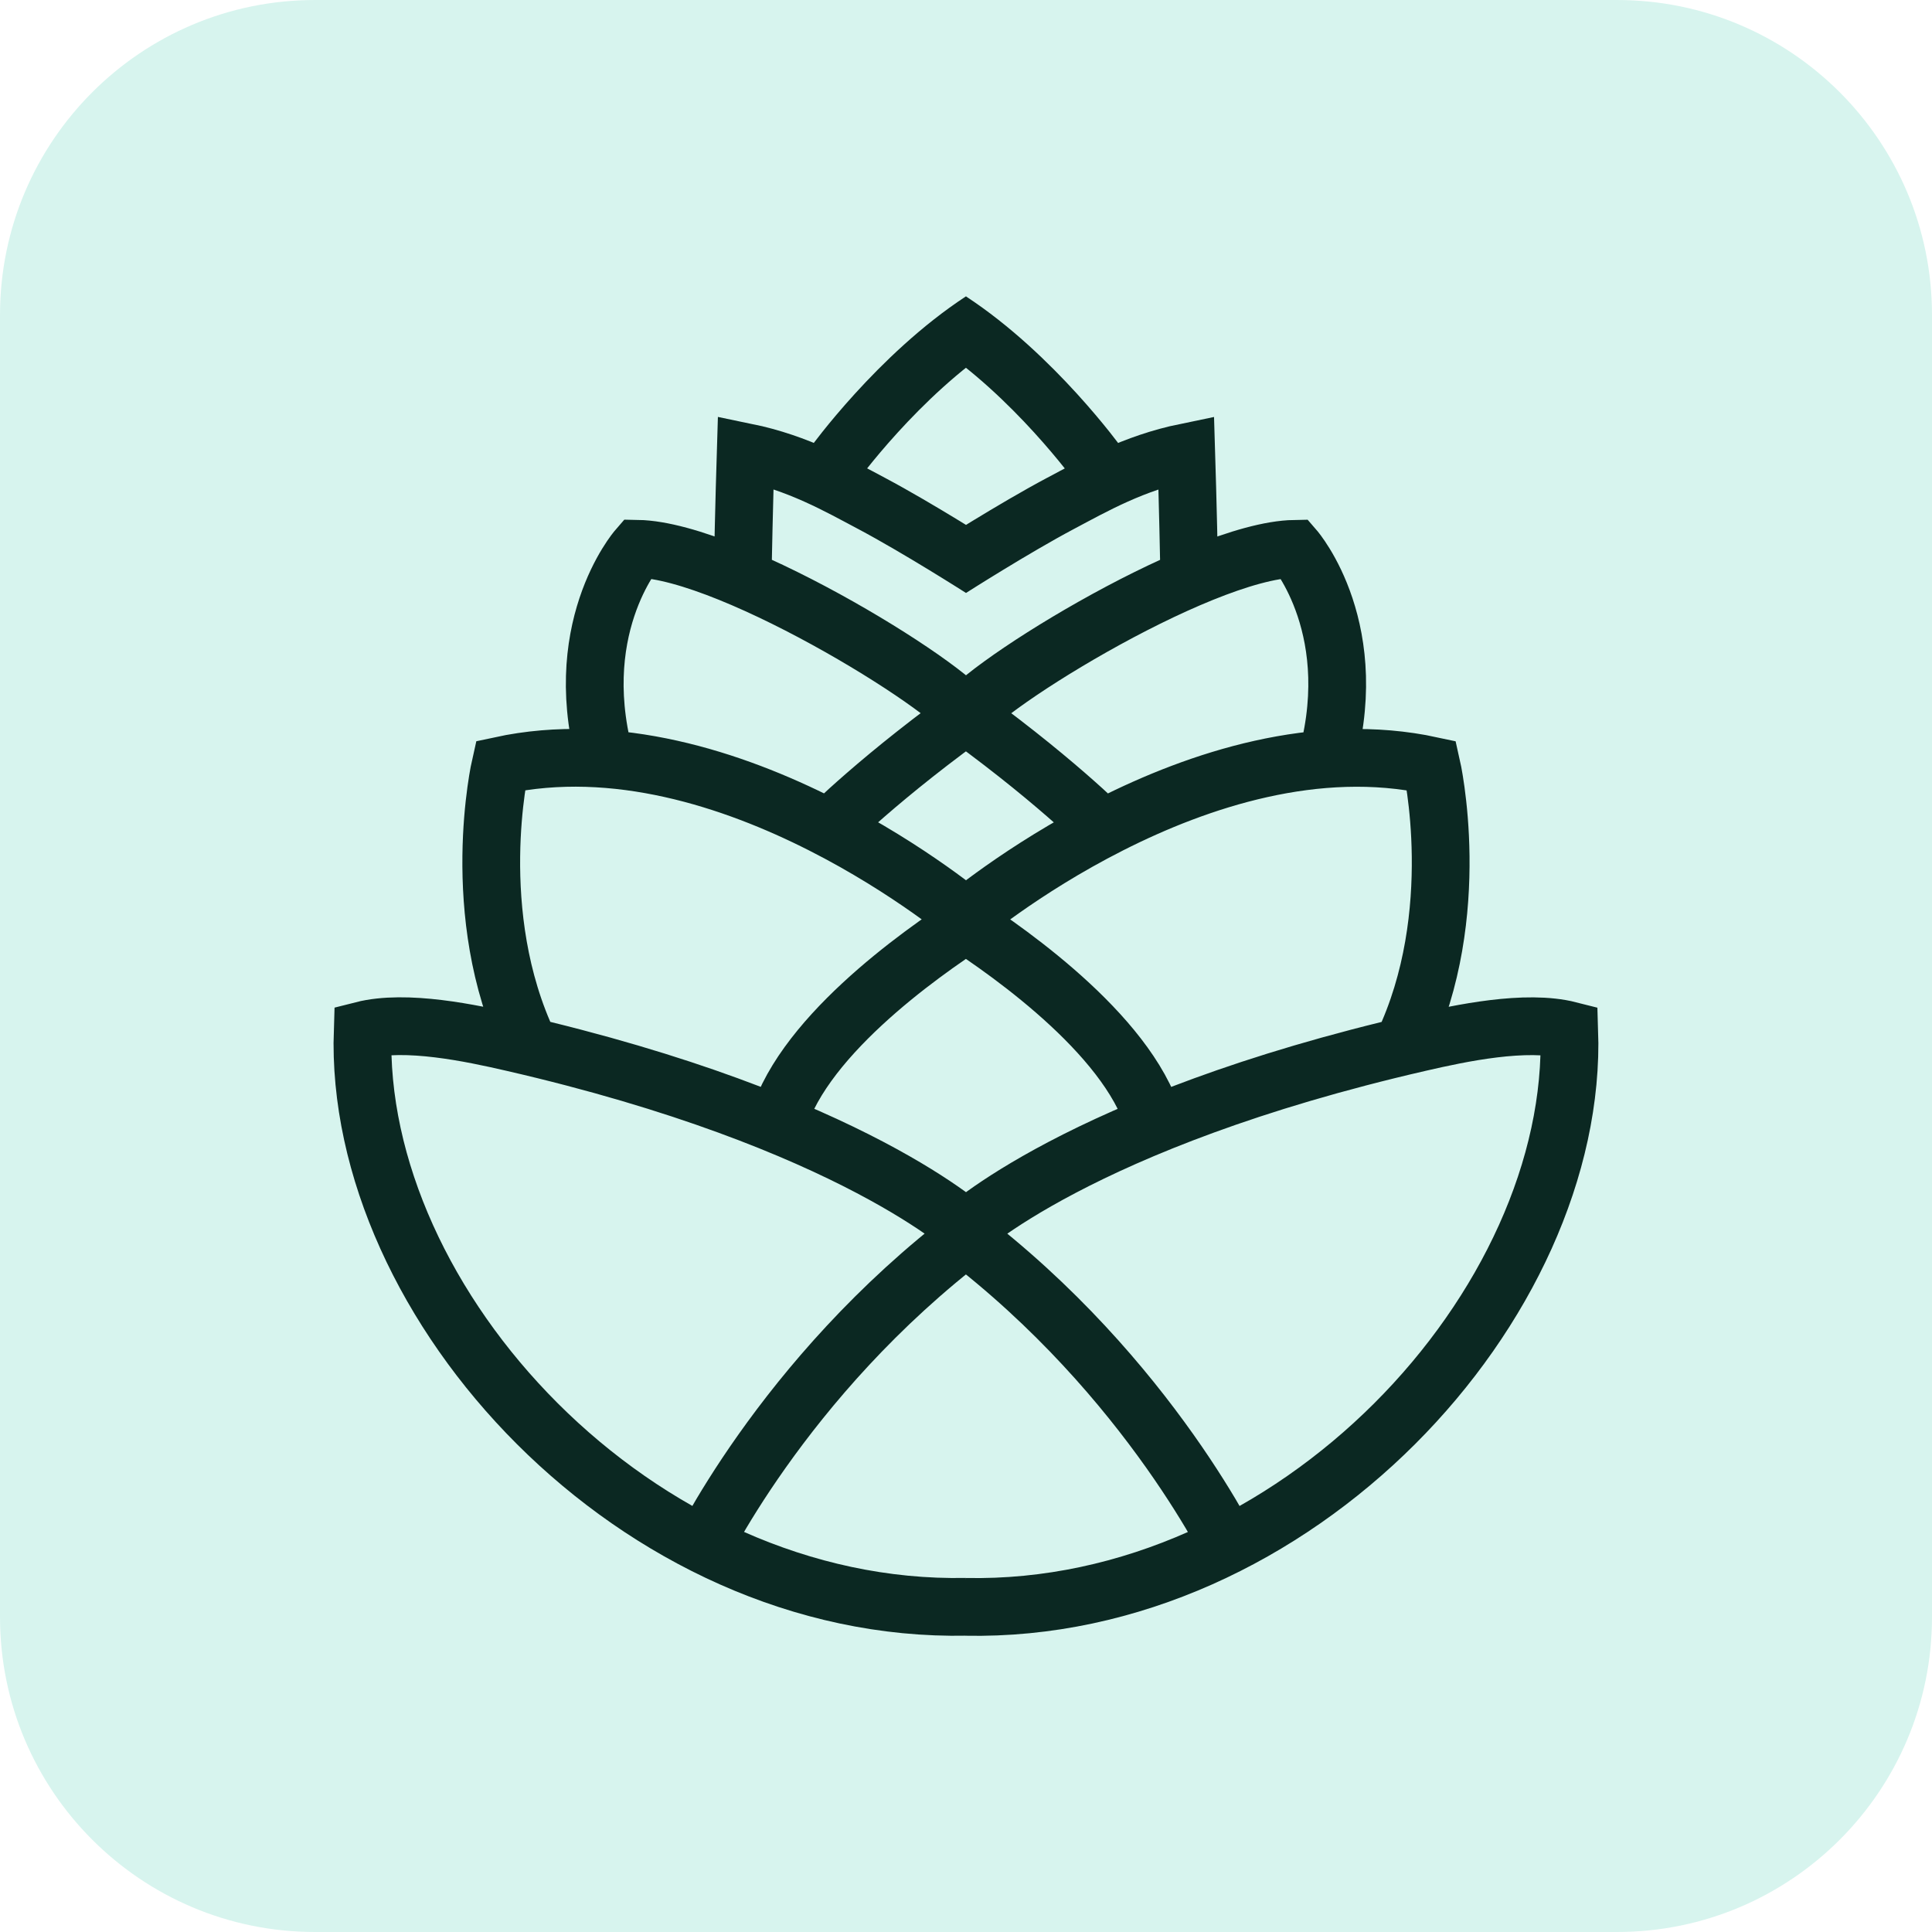
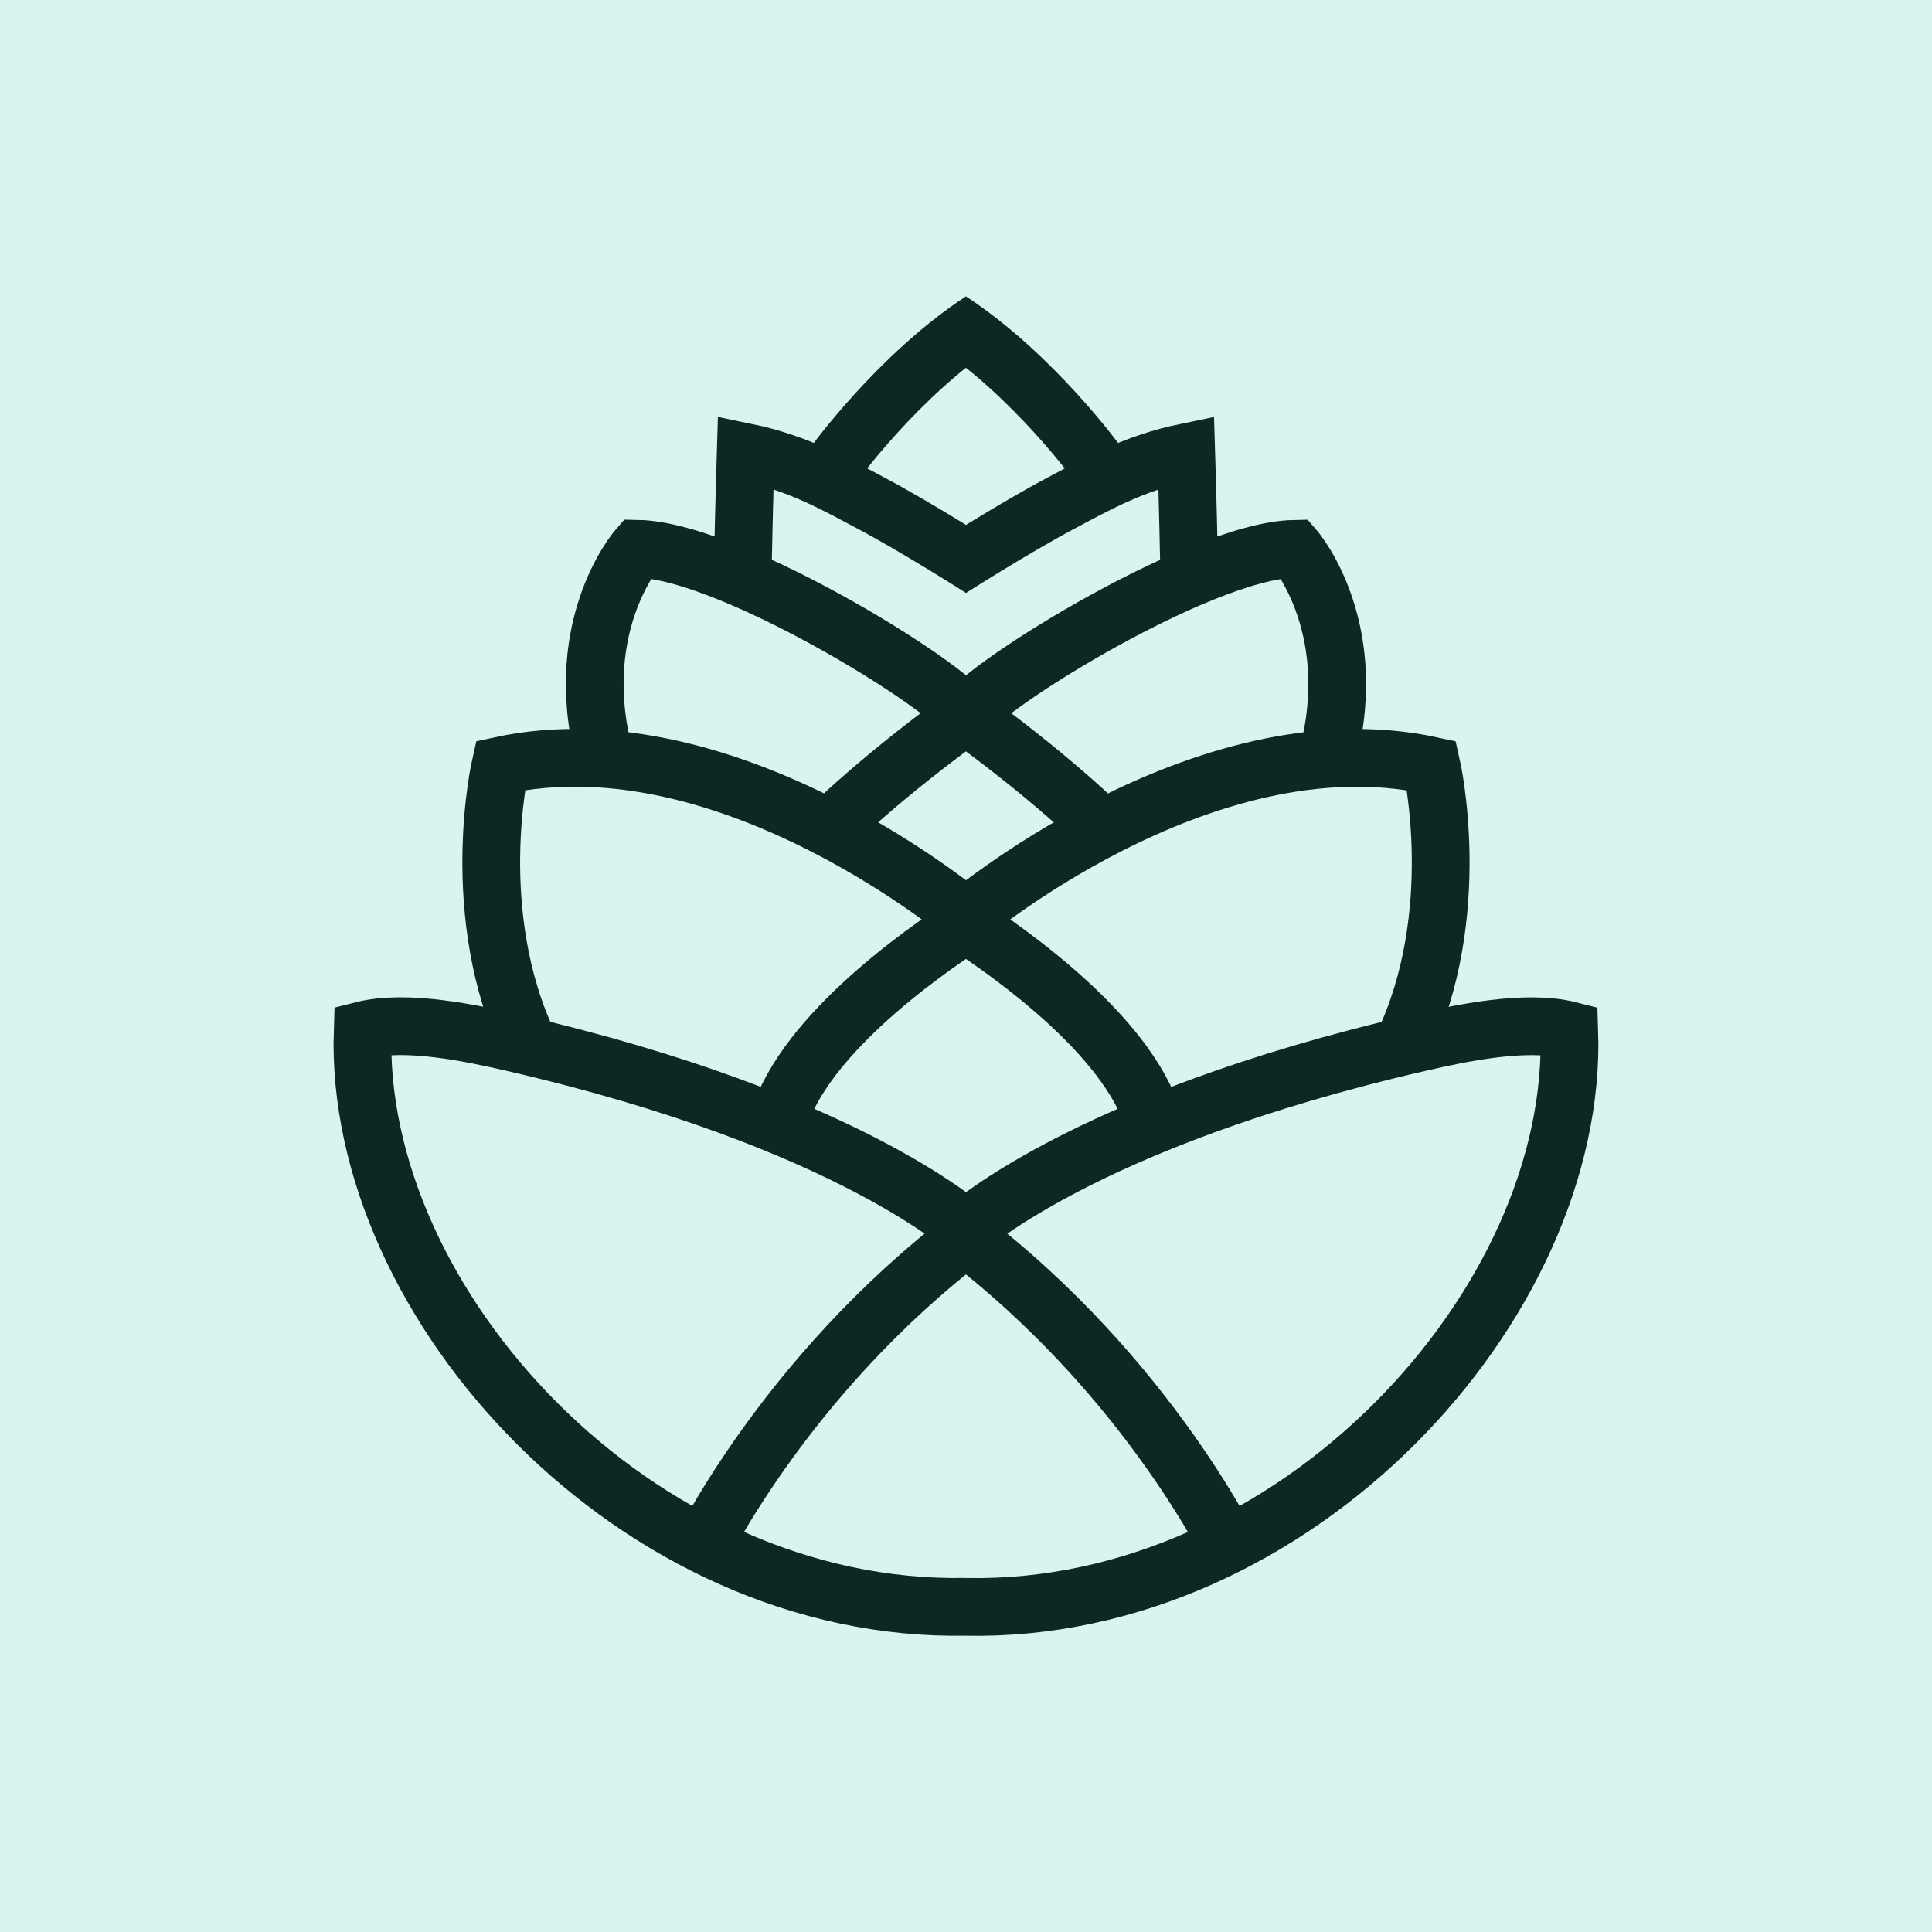
<svg xmlns="http://www.w3.org/2000/svg" width="400.0px" height="400.0px" viewBox="0 0 400.0 400.0" version="1.1" id="SVGRoot">
  <defs id="defs452">
    </defs>
  <g id="layer1">
    <g id="g5295" transform="matrix(11.93596,0,0,11.93596,-673.2822,-1009.429)">
      <g id="g1828-5" transform="translate(1.921064,43.64454)">
-         <rect style="fill:#d7f4ee;stroke-width:0.261" id="rect1214-9" width="33.512" height="33.512" x="54.487" y="40.926" ry="5.464" rx="5.464" />
+         <rect style="fill:#d7f4ee;stroke-width:0.261" id="rect1214-9" width="33.512" height="33.512" x="54.487" y="40.926" />
        <g id="g1640-2" transform="matrix(0.8999999,0,0,0.8800001,29.41877,52.95844)" />
      </g>
      <path id="path1120-5-5-2-3" style="font-variation-settings:normal;vector-effect:none;fill:none;fill-opacity:1;stroke:#0b2822;stroke-width:0.993;stroke-linecap:butt;stroke-linejoin:miter;stroke-miterlimit:4;stroke-dasharray:none;stroke-dashoffset:0;stroke-opacity:1;stop-color:#000000" d="m 71.34,93.992 c 0.01,-0.014 1.118,-1.548 2.557,-2.49 m -4.918,21.317 c 0,0 1.46,-3.134 4.739,-5.619 m -0.085,6.42 c -5.67,0.116 -10.545,-5.204 -10.383,-9.913 0.747,-0.19 1.866,0.048 2.574,0.211 5.866,1.348 7.894,3.281 7.894,3.281 m 0.173,-11.43 c 0,0 -1.09,-0.696 -1.891,-1.121 -0.576,-0.305 -1.254,-0.695 -2.164,-0.882 0,0 -0.03,0.96 -0.052,2.104 m 3.914,2.535 c -0.048,-0.424 -4.06,-2.948 -5.726,-2.977 0,0 -1.227,1.415 -0.503,3.791 m 3.75,1.065 c 0,0 0.934,-0.95 2.679,-2.187 m -0.189,3.729 c 0,0 -4.136,-3.525 -8.091,-2.67 0,0 -0.582,2.548 0.495,4.807 m 4.244,1.451 c 0.353,-1.528 2.476,-3.021 3.352,-3.588 m 2.198,-7.833 c -0.01,-0.014 -1.118,-1.548 -2.557,-2.49 m 4.918,21.317 c 0,0 -1.46,-3.134 -4.739,-5.619 m 0.085,6.42 c 5.67,0.116 10.545,-5.204 10.383,-9.913 -0.747,-0.19 -1.866,0.048 -2.574,0.211 -5.866,1.348 -7.894,3.281 -7.894,3.281 m -0.173,-11.43 c 0,0 1.09,-0.696 1.891,-1.121 0.576,-0.305 1.254,-0.695 2.164,-0.882 0,0 0.03,0.96 0.052,2.104 m -3.914,2.535 c 0.048,-0.424 4.06,-2.948 5.726,-2.977 0,0 1.227,1.415 0.503,3.791 m -3.75,1.065 c 0,0 -0.934,-0.95 -2.679,-2.187 m 0.189,3.729 c 0,0 4.136,-3.525 8.091,-2.67 0,0 0.582,2.548 -0.495,4.807 m -4.244,1.451 c -0.353,-1.528 -2.476,-3.021 -3.352,-3.588" transform="matrix(1.008813,0,0,1.008813,-1.10892,-2.179702)" />
    </g>
  </g>
</svg>
